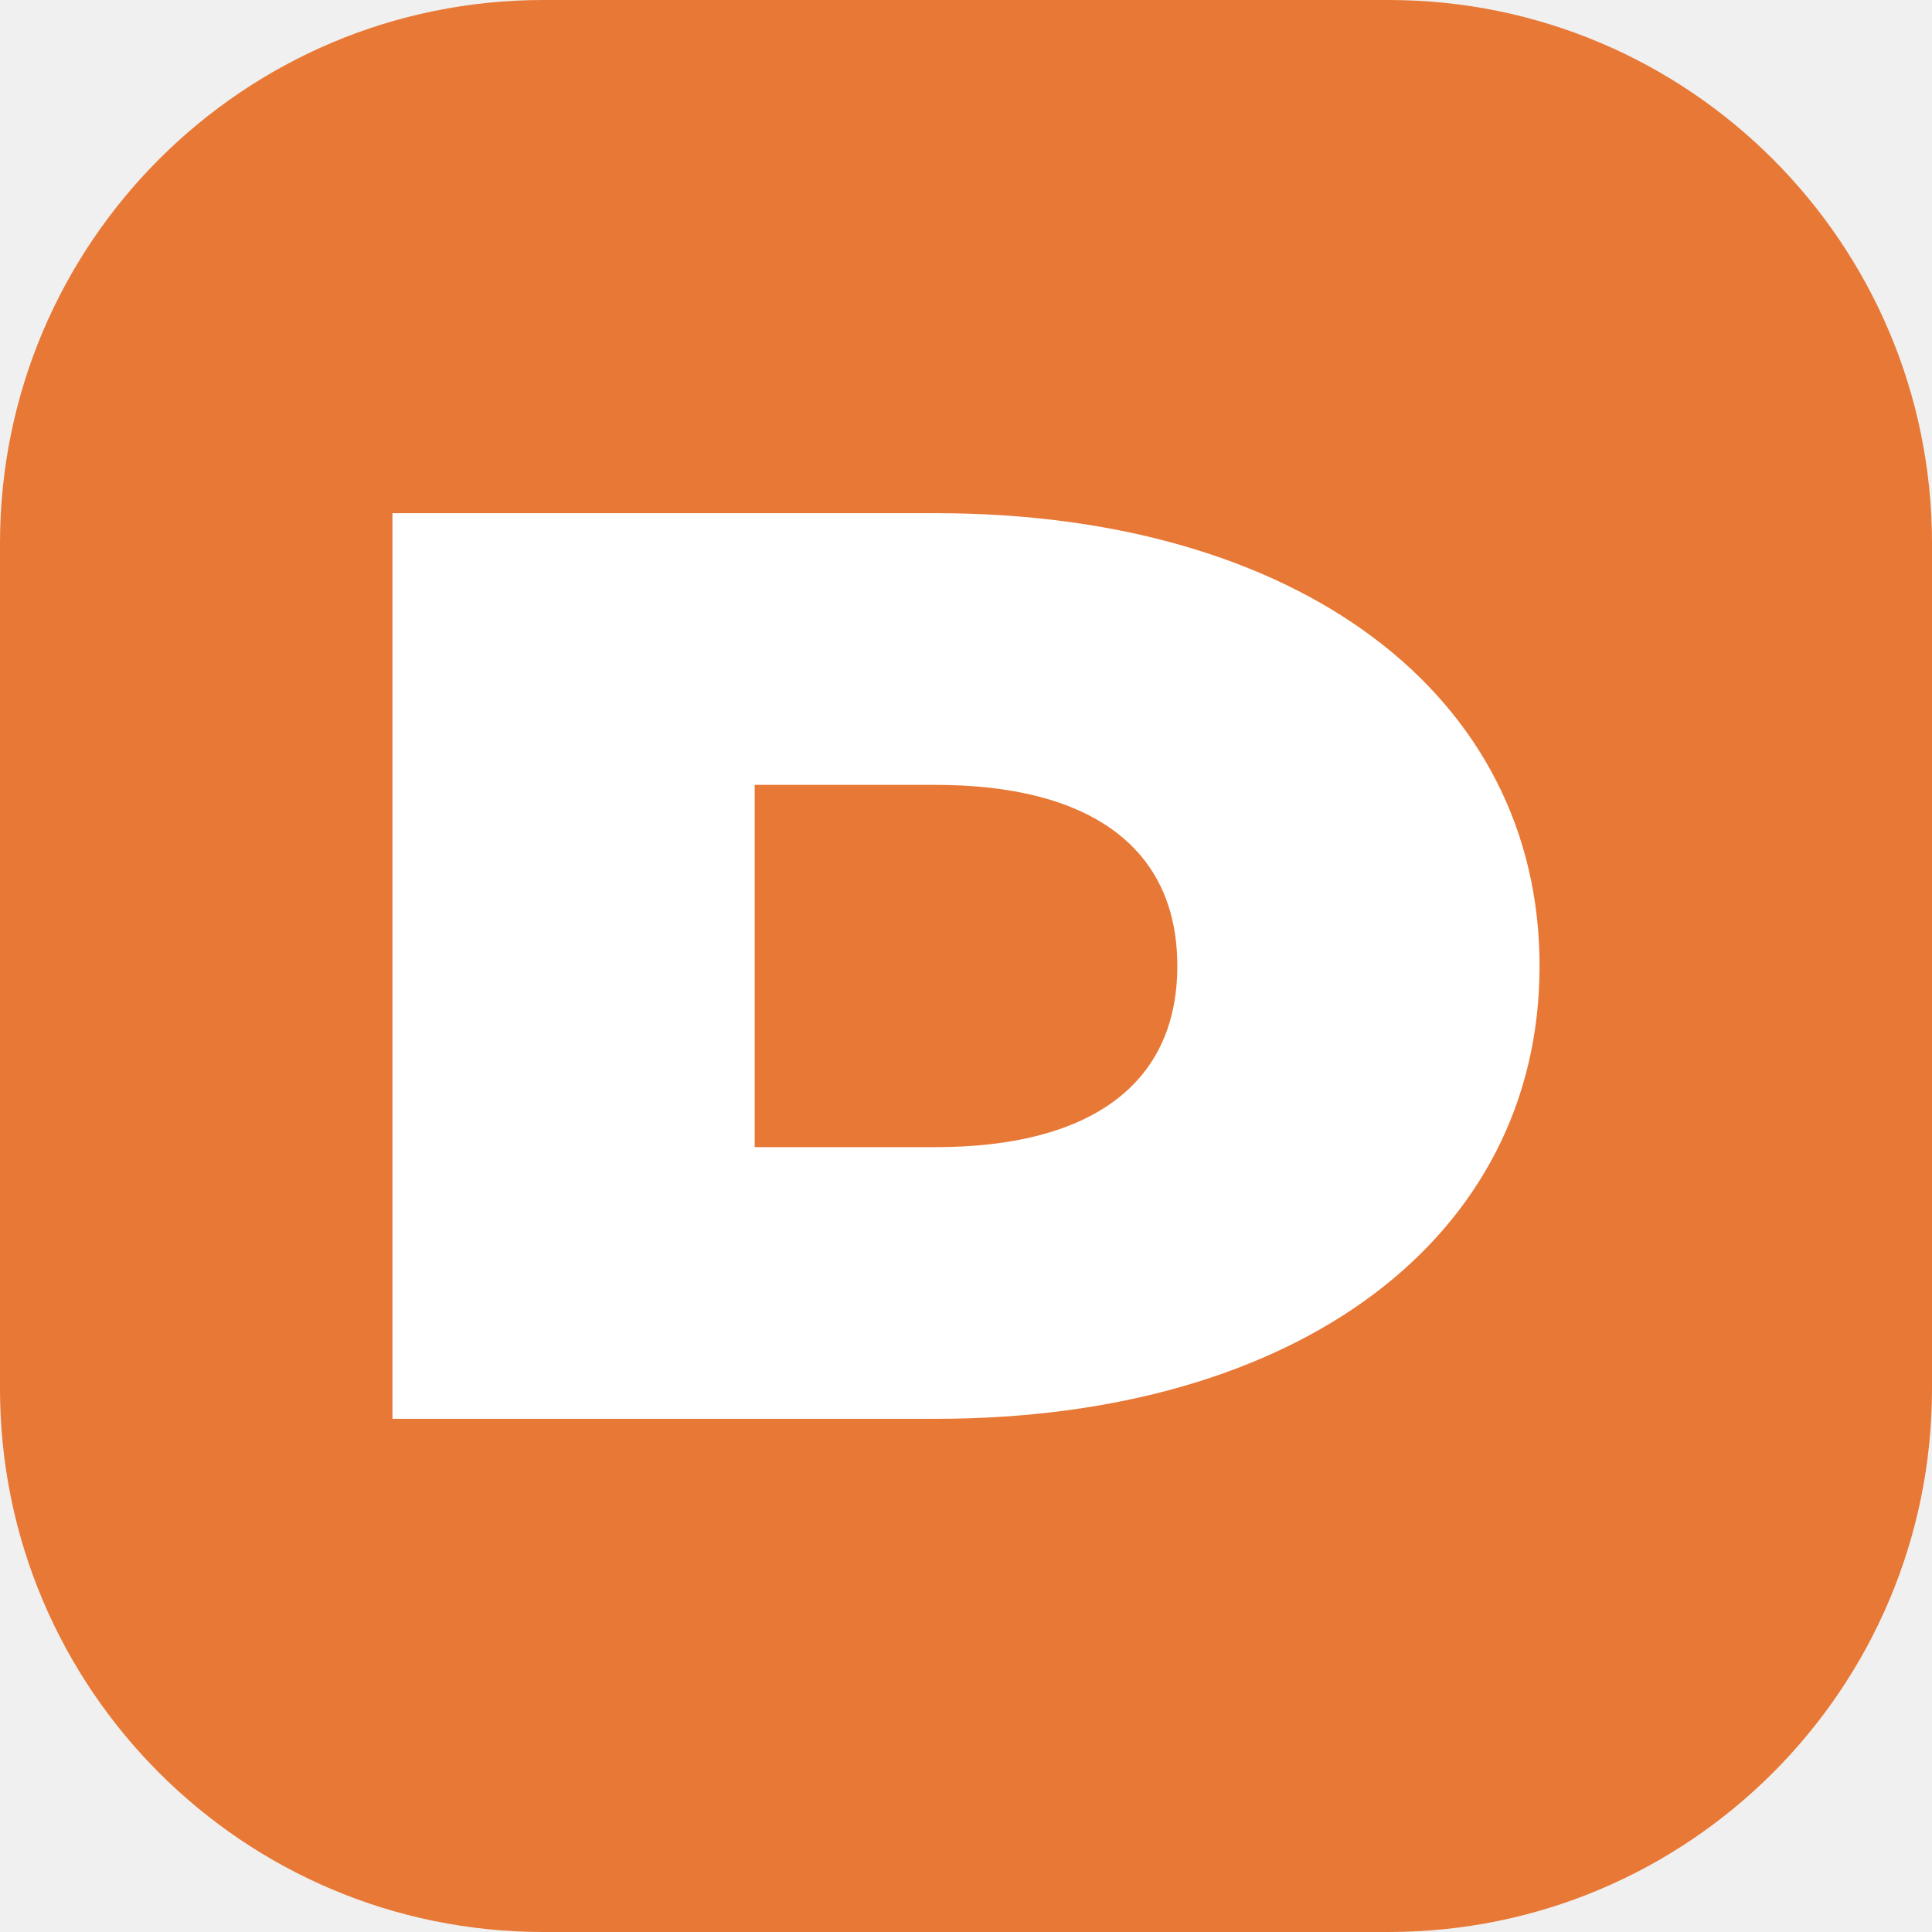
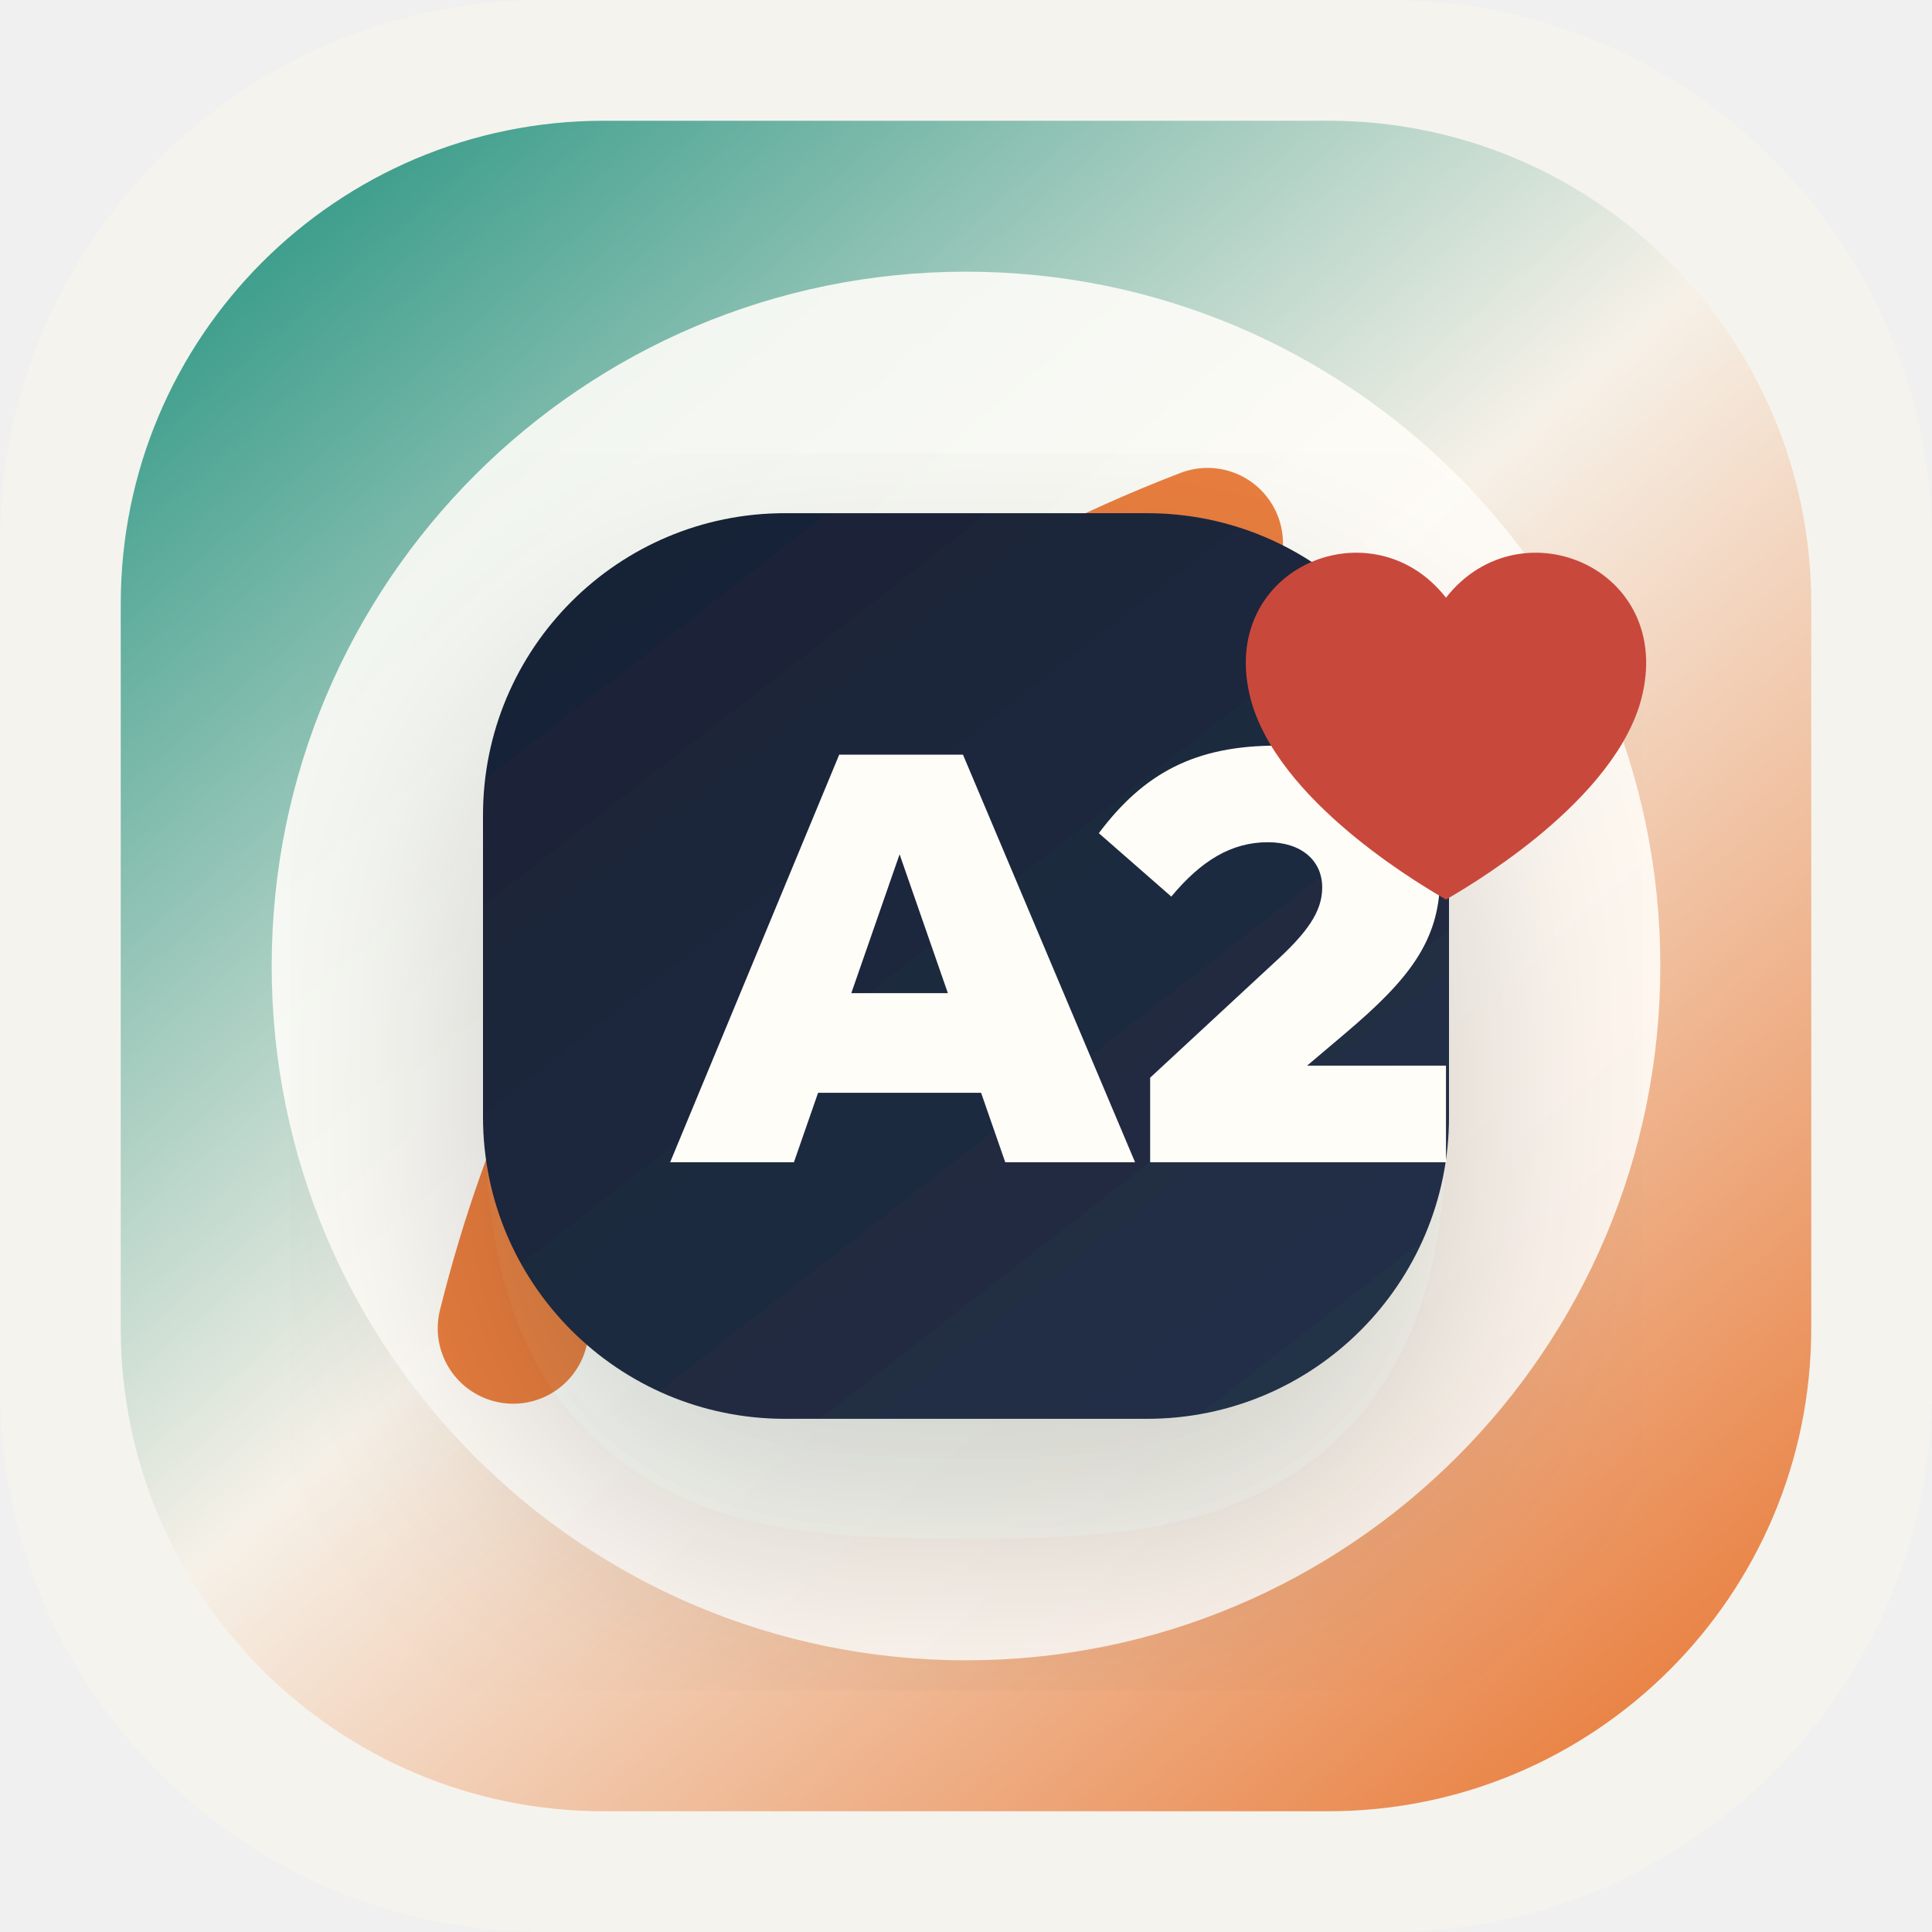
- <svg xmlns="http://www.w3.org/2000/svg" viewBox="0 0 64 64">
-   <rect width="64" height="64" rx="18" fill="#E87835" />
-   <path d="M13 17h18c12 0 20 6 20 15s-8 15-20 15H13V17Zm12 9v12h6c5 0 8-2 8-6s-3-6-8-6h-6Z" fill="#fff" />
+ <svg xmlns="http://www.w3.org/2000/svg" viewBox="0 0 64 64" role="img" aria-label="Deutsch A2 Tracker">
+   <defs>
+     <linearGradient id="tile" x1="8" y1="4" x2="56" y2="60" gradientUnits="userSpaceOnUse">
+       <stop stop-color="#289481" />
+       <stop offset="0.48" stop-color="#F6F1E8" />
+       <stop offset="1" stop-color="#E87835" />
+     </linearGradient>
+     <linearGradient id="badge" x1="18" y1="14" x2="46" y2="50" gradientUnits="userSpaceOnUse">
+       <stop stop-color="#172033" />
+       <stop offset="1" stop-color="#25324A" />
+     </linearGradient>
+     <filter id="shadow" x="-20%" y="-20%" width="140%" height="150%">
+       <feDropShadow dx="0" dy="4" stdDeviation="4" flood-color="#172033" flood-opacity="0.18" />
+     </filter>
+   </defs>
+   <rect width="64" height="64" rx="18" fill="#F5F3EE" />
+   <rect x="4" y="4" width="56" height="56" rx="16" fill="url(#tile)" />
+   <circle cx="32" cy="32" r="23" fill="#FFFDF8" opacity="0.9" />
+   <path d="M17 44c3-12 10-21 23-26" fill="none" stroke="#E87835" stroke-width="5" stroke-linecap="round" opacity="0.95" />
+   <g filter="url(#shadow)">
+     <rect x="16" y="17" width="32" height="30" rx="10" fill="url(#badge)" />
+     <path d="M22.2 38.5 27.8 25h4.1l5.7 13.5h-4.3l-.8-2.3h-5.4l-.8 2.3h-4.1Zm6-5.6h3.2l-1.6-4.6-1.6 4.6Z" fill="#FFFDF8" />
+     <path d="M38.1 38.5v-2.8l4.1-3.8c1.1-1 1.6-1.7 1.6-2.5 0-.9-.7-1.5-1.8-1.5-1.2 0-2.2.6-3.2 1.8l-2.4-2.1c1.5-2 3.2-2.9 5.9-2.9 3.2 0 5.4 1.8 5.4 4.4 0 2.1-1.1 3.4-3.1 5.1l-1.3 1.1h4.6v3.2h-9.8Z" fill="#FFFDF8" />
+   </g>
+   <path d="M47.9 19.8c-2.5-3.2-7.8-.9-6.4 3.6 1.1 3.4 5.9 6.1 6.4 6.4.5-.3 5.3-3 6.4-6.4 1.4-4.5-3.9-6.8-6.4-3.6Z" fill="#C9483C" />
</svg>
